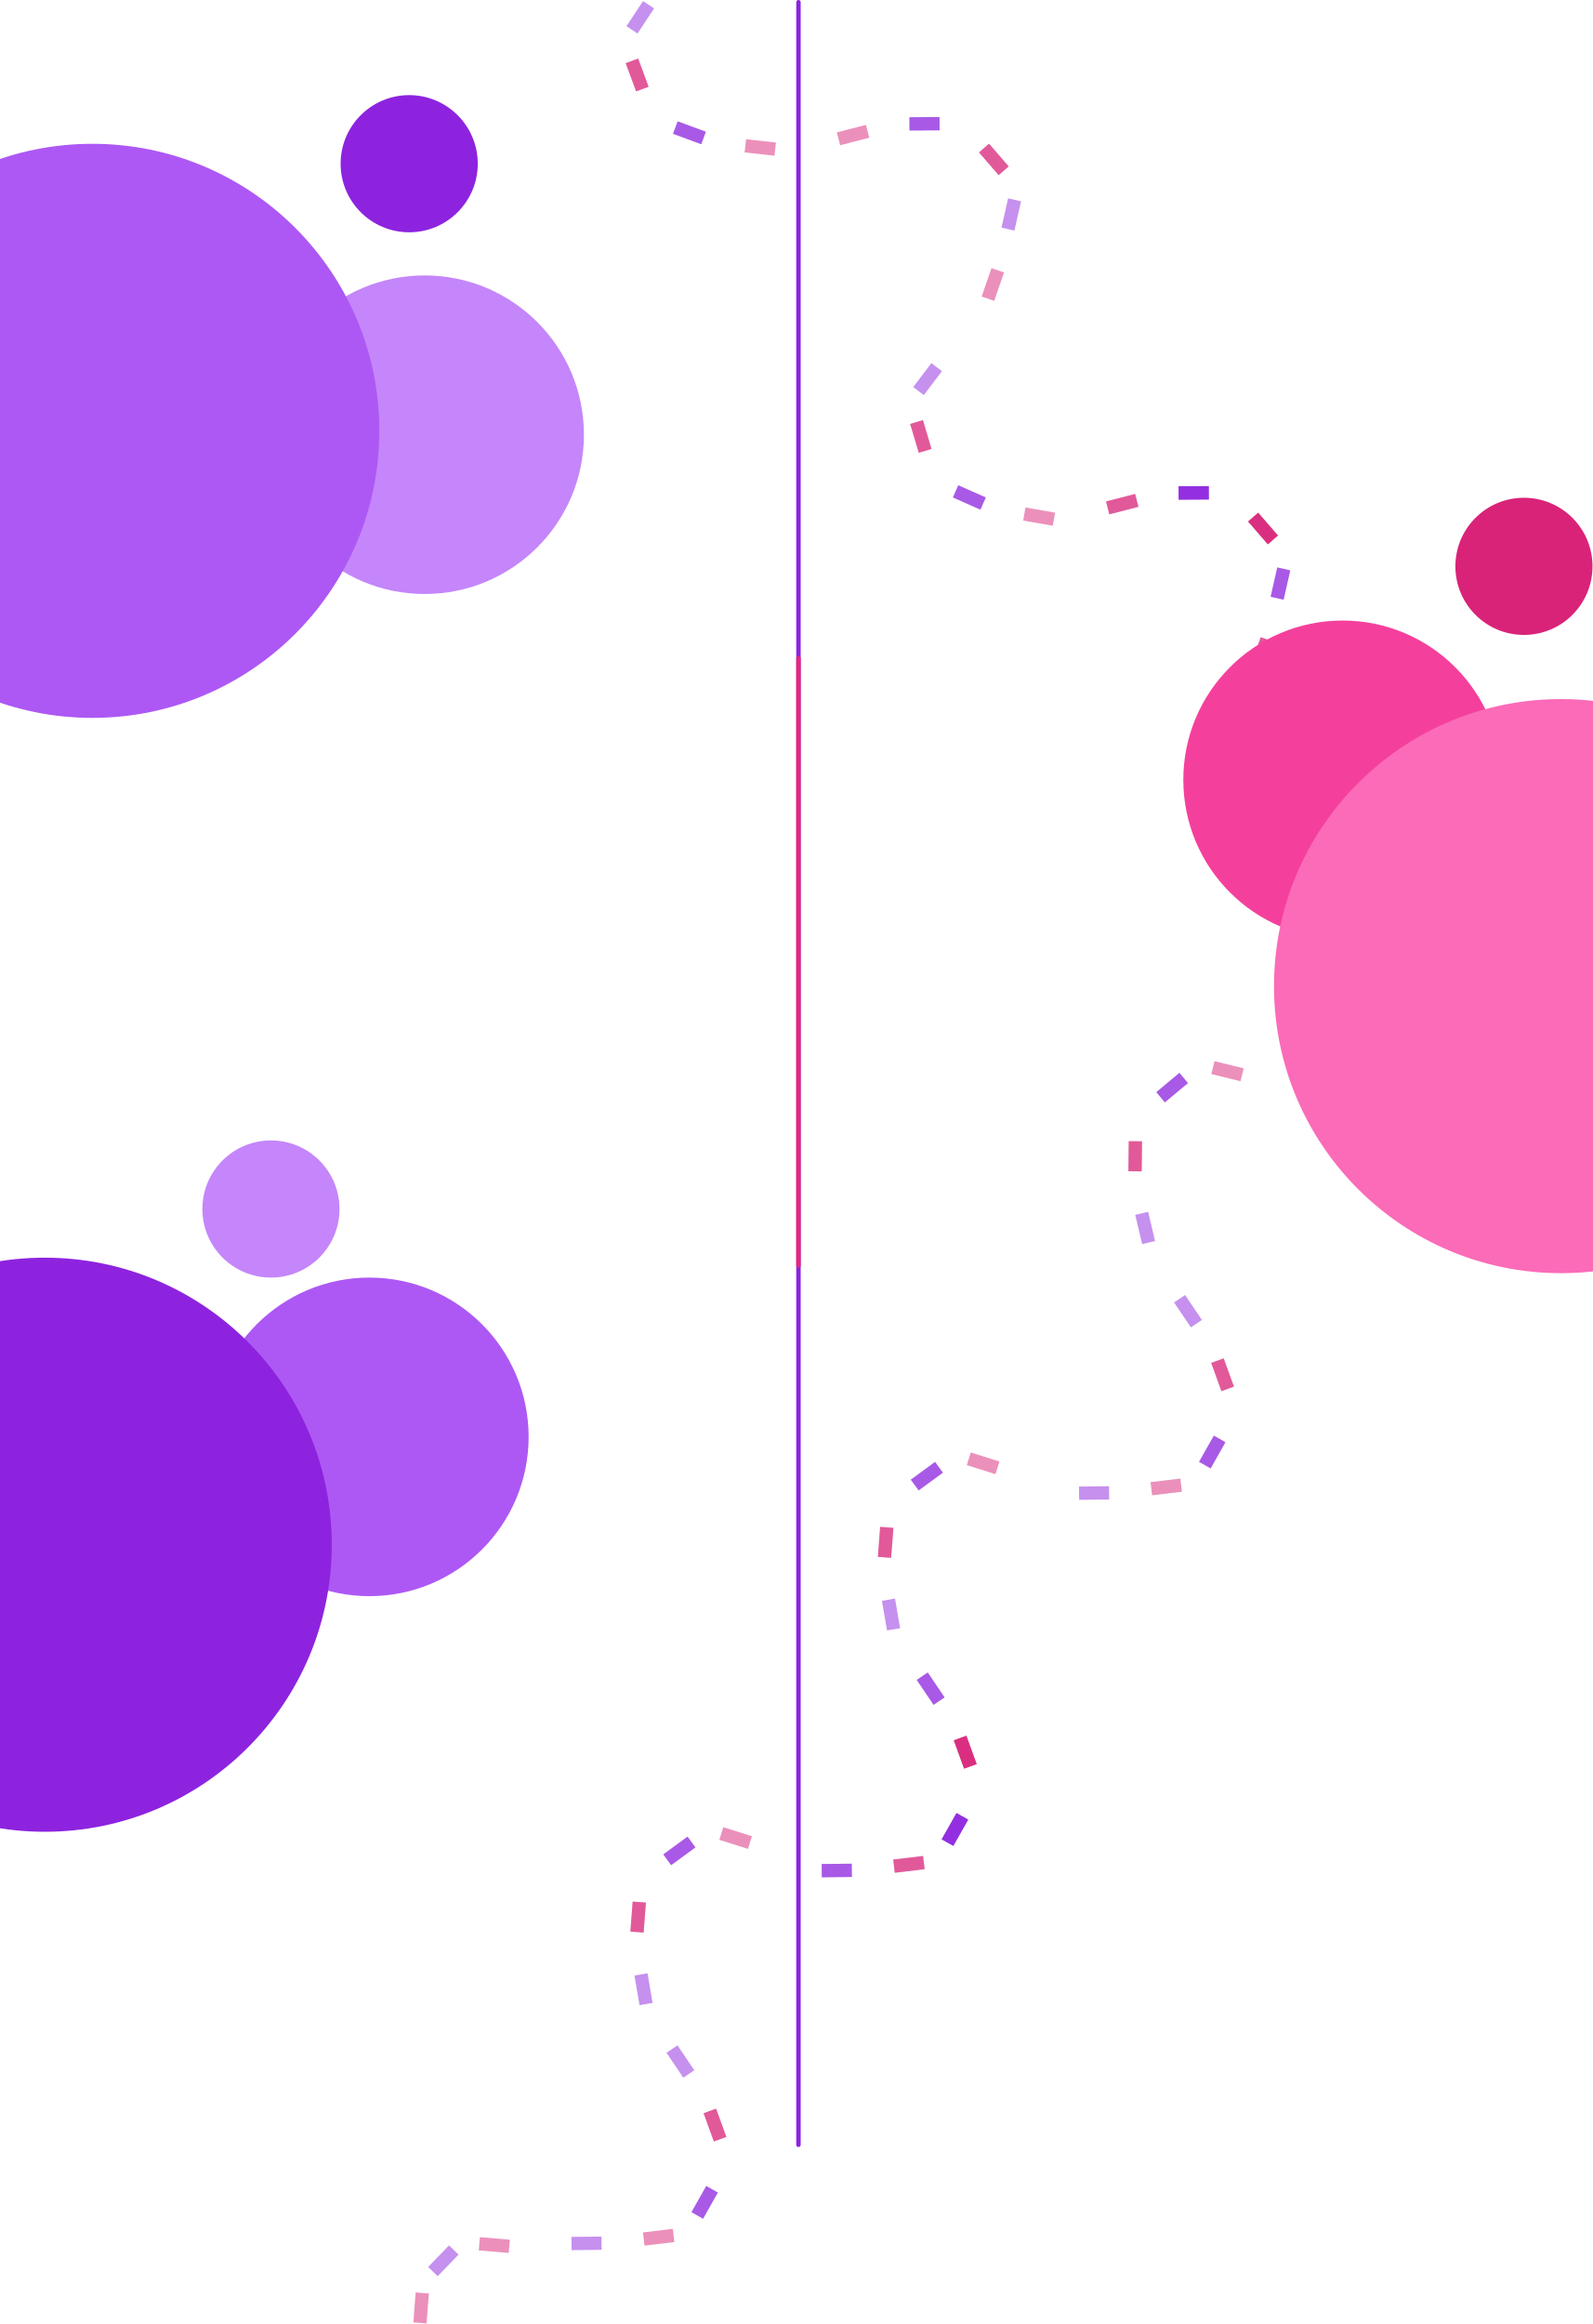
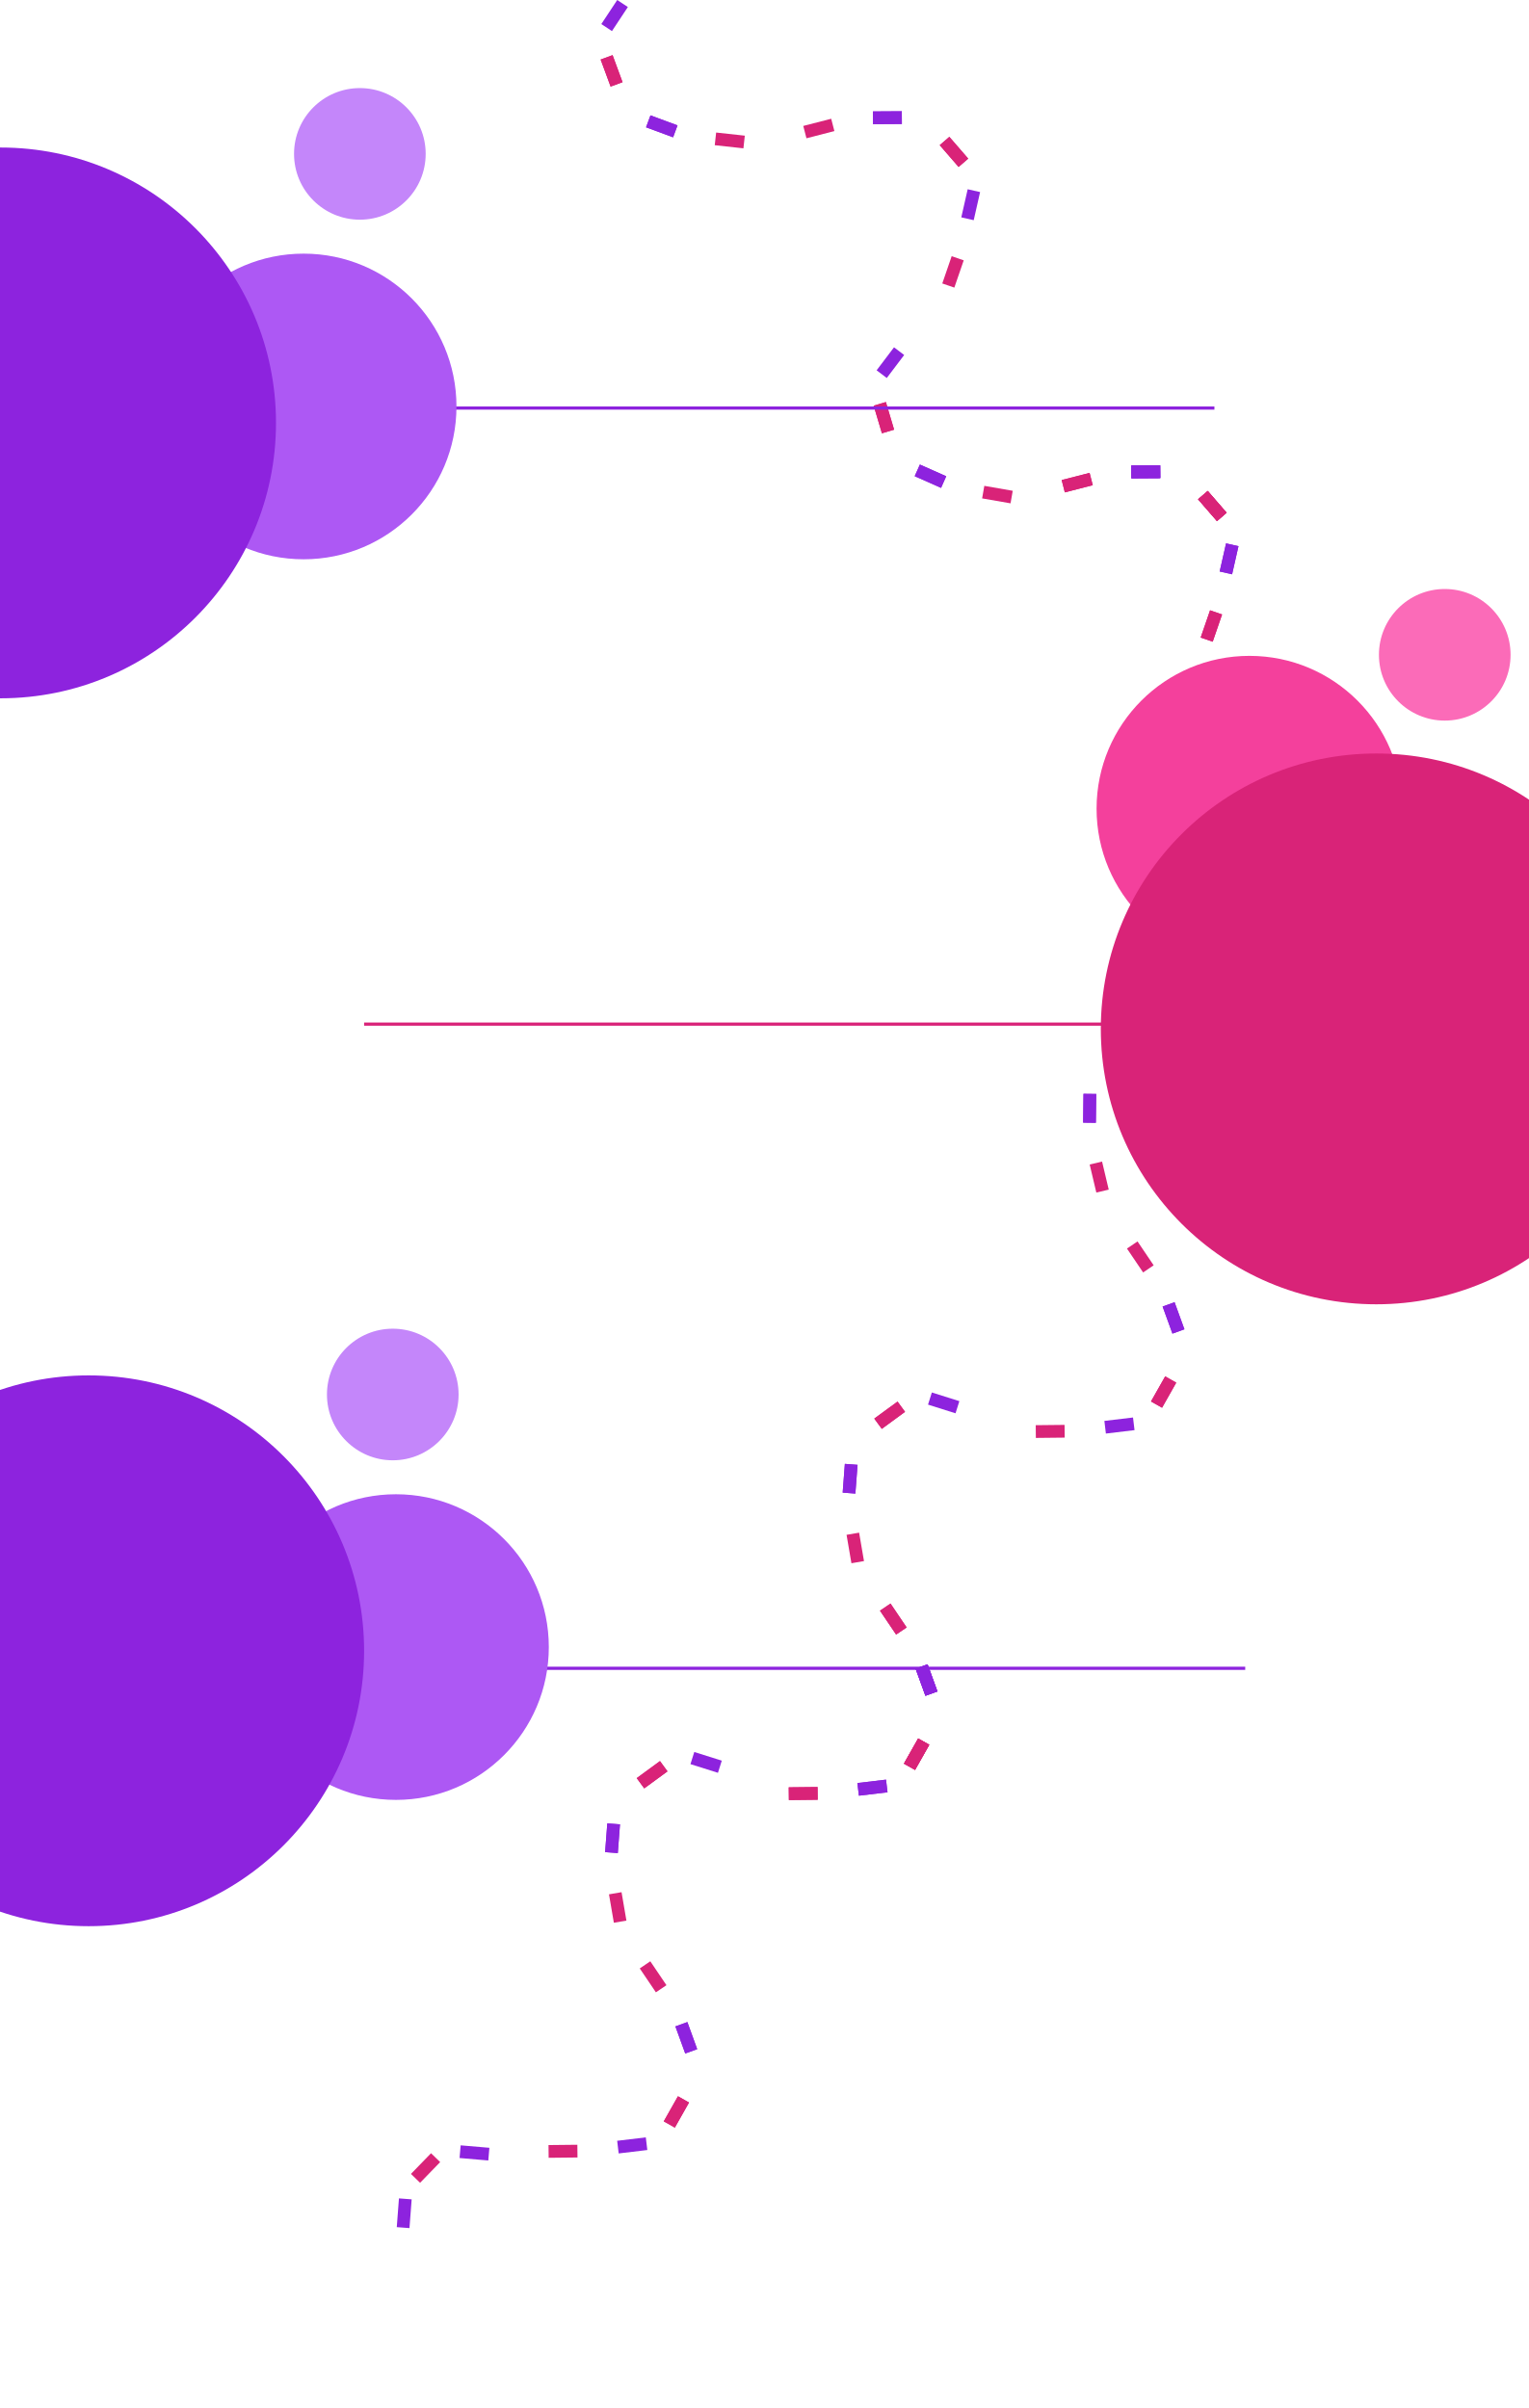
- <svg xmlns="http://www.w3.org/2000/svg" width="1440" height="2101" viewBox="0 0 1440 2101" fill="none">
-   <path d="M576.48 30.288L566.468 23.672L581.446 1.005L591.458 7.621L576.48 30.288Z" fill="#8D23DE" fill-opacity="0.5" />
-   <path d="M673.315 137.815L674.62 125.886L701.627 128.839L700.322 140.768L673.315 137.815Z" fill="#D92378" fill-opacity="0.5" />
-   <path d="M638.24 119.135L634.075 130.389L608.596 120.959L612.761 109.705L638.24 119.135Z" fill="#8D23DE" fill-opacity="0.5" />
-   <path d="M565.812 57.102L577.071 52.951L586.468 78.442L575.209 82.593L565.812 57.102Z" fill="#D92378" fill-opacity="0.5" />
-   <path d="M638.24 119.135L634.075 130.389L608.596 120.959L612.761 109.705L638.24 119.135Z" fill="#8D23DE" fill-opacity="0.5" />
-   <path d="M565.812 57.102L577.071 52.951L586.468 78.442L575.209 82.593L565.812 57.102Z" fill="#D92378" fill-opacity="0.5" />
-   <path d="M911.577 179.324L923.28 181.979L917.267 208.474L905.564 205.818L911.577 179.324Z" fill="#8D23DE" fill-opacity="0.5" />
-   <path d="M783.02 112.898L786.01 124.52L759.699 131.289L756.709 119.668L783.02 112.898Z" fill="#D92378" fill-opacity="0.5" />
-   <path d="M822.431 117.994L822.355 105.994L849.523 105.824L849.598 117.824L822.431 117.994Z" fill="#8D23DE" fill-opacity="0.5" />
-   <path d="M912.094 150.47L903.024 158.328L885.234 137.794L894.304 129.937L912.094 150.47Z" fill="#D92378" fill-opacity="0.5" />
-   <path d="M822.431 117.994L822.355 105.994L849.523 105.824L849.598 117.824L822.431 117.994Z" fill="#8D23DE" fill-opacity="0.5" />
-   <path d="M912.094 150.47L903.024 158.328L885.234 137.794L894.304 129.937L912.094 150.47Z" fill="#D92378" fill-opacity="0.5" />
-   <path d="M835.369 357.174L825.797 349.937L842.181 328.266L851.753 335.503L835.369 357.174Z" fill="#8D23DE" fill-opacity="0.5" />
-   <path d="M925.195 470.623L927.253 458.801L954.018 463.46L951.96 475.282L925.195 470.623Z" fill="#D92378" fill-opacity="0.5" />
-   <path d="M891.374 449.759L886.504 460.726L861.674 449.7L866.544 438.733L891.374 449.759Z" fill="#8D23DE" fill-opacity="0.5" />
-   <path d="M823.023 383.258L834.523 379.829L842.286 405.864L830.786 409.293L823.023 383.258Z" fill="#D92378" fill-opacity="0.5" />
-   <path d="M891.374 449.759L886.504 460.726L861.674 449.7L866.544 438.733L891.374 449.759Z" fill="#8D23DE" fill-opacity="0.5" />
-   <path d="M823.023 383.258L834.523 379.829L842.286 405.864L830.786 409.293L823.023 383.258Z" fill="#D92378" fill-opacity="0.5" />
-   <path d="M1169.25 795.094L1171.31 783.272L1198.07 787.931L1196.02 799.753L1169.25 795.094Z" fill="#D92378" fill-opacity="0.5" />
-   <path d="M1135.43 774.229L1130.56 785.197L1105.73 774.171L1110.6 763.203L1135.43 774.229Z" fill="#8D23DE" fill-opacity="0.5" />
-   <path d="M1135.43 774.229L1130.56 785.197L1105.73 774.171L1110.6 763.203L1135.43 774.229Z" fill="#8D23DE" fill-opacity="0.5" />
-   <path d="M1356.1 1011.05L1345.18 1006.08L1356.44 981.353L1367.36 986.326L1356.1 1011.05Z" fill="#8D23DE" fill-opacity="0.5" />
-   <path d="M1402.48 1077.66L1397.61 1088.63L1372.78 1077.6L1377.65 1066.63L1402.48 1077.66Z" fill="#8D23DE" fill-opacity="0.5" />
-   <path d="M1342.83 1034.86L1353.59 1029.55L1365.61 1053.92L1354.84 1059.22L1342.83 1034.86Z" fill="#D92378" fill-opacity="0.5" />
-   <path d="M896.504 242.408L907.851 246.313L899.01 272.002L887.663 268.097L896.504 242.408Z" fill="#D92378" fill-opacity="0.5" />
-   <path d="M1154.98 512.991L1166.68 515.646L1160.67 542.141L1148.97 539.485L1154.98 512.991Z" fill="#8D23DE" fill-opacity="0.5" />
-   <path d="M1026.42 446.565L1029.41 458.187L1003.1 464.956L1000.11 453.335L1026.42 446.565Z" fill="#D92378" fill-opacity="0.5" />
-   <path d="M1065.83 451.662L1065.76 439.662L1092.92 439.492L1093 451.492L1065.83 451.662Z" fill="#8D23DE" fill-opacity="0.5" />
-   <path d="M1155.49 484.138L1146.43 491.996L1128.64 471.462L1137.7 463.605L1155.49 484.138Z" fill="#D92378" fill-opacity="0.5" />
-   <path d="M1065.83 451.662L1065.76 439.662L1092.92 439.492L1093 451.492L1065.83 451.662Z" fill="#8D23DE" fill-opacity="0.5" />
-   <path d="M1155.49 484.138L1146.43 491.996L1128.64 471.462L1137.7 463.605L1155.49 484.138Z" fill="#D92378" fill-opacity="0.5" />
-   <path d="M1139.91 576.076L1151.25 579.981L1142.41 605.67L1131.06 601.765L1139.91 576.076Z" fill="#D92378" fill-opacity="0.5" />
-   <path d="M1154.98 512.991L1166.68 515.646L1160.67 542.141L1148.97 539.485L1154.98 512.991Z" fill="#8D23DE" fill-opacity="0.5" />
-   <path d="M1026.42 446.565L1029.41 458.187L1003.1 464.956L1000.11 453.335L1026.42 446.565Z" fill="#D92378" fill-opacity="0.5" />
-   <path d="M1065.83 451.662L1065.76 439.662L1092.92 439.492L1093 451.492L1065.83 451.662Z" fill="#8D23DE" fill-opacity="0.5" />
-   <path d="M1155.49 484.138L1146.43 491.996L1128.64 471.462L1137.7 463.605L1155.49 484.138Z" fill="#D92378" fill-opacity="0.5" />
-   <path d="M1065.83 451.662L1065.76 439.662L1092.92 439.492L1093 451.492L1065.83 451.662Z" fill="#8D23DE" fill-opacity="0.5" />
-   <path d="M1155.49 484.138L1146.43 491.996L1128.64 471.462L1137.7 463.605L1155.49 484.138Z" fill="#D92378" fill-opacity="0.5" />
-   <path d="M1139.91 576.076L1151.25 579.981L1142.41 605.67L1131.06 601.765L1139.91 576.076Z" fill="#D92378" fill-opacity="0.5" />
-   <path d="M1396.62 839.247L1408.33 841.903L1402.31 868.398L1390.61 865.742L1396.62 839.247Z" fill="#8D23DE" fill-opacity="0.5" />
-   <path d="M1268.07 772.822L1271.06 784.444L1244.75 791.213L1241.76 779.592L1268.07 772.822Z" fill="#D92378" fill-opacity="0.5" />
-   <path d="M1307.48 777.919L1307.4 765.919L1334.57 765.749L1334.64 777.748L1307.48 777.919Z" fill="#8D23DE" fill-opacity="0.5" />
-   <path d="M1397.14 810.395L1388.07 818.252L1370.28 797.719L1379.35 789.861L1397.14 810.395Z" fill="#D92378" fill-opacity="0.5" />
-   <path d="M1307.48 777.919L1307.4 765.919L1334.57 765.749L1334.64 777.748L1307.48 777.919Z" fill="#8D23DE" fill-opacity="0.5" />
-   <path d="M1397.14 810.395L1388.07 818.252L1370.28 797.719L1379.35 789.861L1397.14 810.395Z" fill="#D92378" fill-opacity="0.5" />
-   <path d="M1381.55 902.333L1392.9 906.238L1384.06 931.927L1372.71 928.022L1381.55 902.333Z" fill="#D92378" fill-opacity="0.5" />
-   <path d="M1095.32 970.994L1098.19 959.343L1124.57 965.849L1121.7 977.5L1095.32 970.994Z" fill="#D92378" fill-opacity="0.5" />
-   <path d="M1026.51 1098.29L1038.18 1095.52L1044.46 1121.95L1032.78 1124.72L1026.51 1098.29Z" fill="#8D23DE" fill-opacity="0.5" />
-   <path d="M1032.34 1058.98L1020.34 1058.83L1020.67 1031.67L1032.67 1031.81L1032.34 1058.98Z" fill="#D92378" fill-opacity="0.5" />
-   <path d="M1066.48 969.939L1074.17 979.153L1053.31 996.557L1045.62 987.343L1066.48 969.939Z" fill="#8D23DE" fill-opacity="0.5" />
-   <path d="M1032.34 1058.98L1020.34 1058.83L1020.67 1031.67L1032.67 1031.81L1032.34 1058.98Z" fill="#D92378" fill-opacity="0.5" />
-   <path d="M1066.48 969.939L1074.17 979.153L1053.31 996.557L1045.62 987.343L1066.48 969.939Z" fill="#8D23DE" fill-opacity="0.5" />
-   <path d="M1067.33 1336.67L1068.76 1348.58L1041.78 1351.81L1040.36 1339.89L1067.33 1336.67Z" fill="#D92378" fill-opacity="0.5" />
-   <path d="M1086.78 1193.28L1076.84 1199.99L1061.63 1177.48L1071.58 1170.76L1086.78 1193.28Z" fill="#8D23DE" fill-opacity="0.5" />
-   <path d="M1095.2 1232.12L1106.48 1228.02L1115.76 1253.55L1104.48 1257.65L1095.2 1232.12Z" fill="#D92378" fill-opacity="0.5" />
-   <path d="M1094.69 1327.48L1084.24 1321.57L1097.62 1297.92L1108.06 1303.83L1094.69 1327.48Z" fill="#8D23DE" fill-opacity="0.5" />
-   <path d="M1095.2 1232.12L1106.48 1228.02L1115.76 1253.55L1104.48 1257.65L1095.2 1232.12Z" fill="#D92378" fill-opacity="0.5" />
-   <path d="M1094.69 1327.48L1084.24 1321.57L1097.62 1297.92L1108.06 1303.83L1094.69 1327.48Z" fill="#8D23DE" fill-opacity="0.5" />
-   <path d="M874.222 1324.54L877.829 1313.1L903.741 1321.26L900.135 1332.71L874.222 1324.54Z" fill="#D92378" fill-opacity="0.5" />
-   <path d="M797.481 1447.22L809.309 1445.19L813.898 1471.97L802.071 1474L797.481 1447.22Z" fill="#8D23DE" fill-opacity="0.5" />
-   <path d="M805.791 1408.36L793.825 1407.45L795.883 1380.36L807.848 1381.27L805.791 1408.36Z" fill="#D92378" fill-opacity="0.5" />
-   <path d="M845.508 1321.66L852.596 1331.34L830.674 1347.39L823.586 1337.71L845.508 1321.66Z" fill="#8D23DE" fill-opacity="0.5" />
-   <path d="M805.791 1408.36L793.825 1407.45L795.883 1380.36L807.848 1381.27L805.791 1408.36Z" fill="#D92378" fill-opacity="0.5" />
-   <path d="M845.508 1321.66L852.596 1331.34L830.674 1347.39L823.586 1337.71L845.508 1321.66Z" fill="#8D23DE" fill-opacity="0.5" />
-   <path d="M650.426 1663.3L654.033 1651.86L679.945 1660.02L676.339 1671.47L650.426 1663.3Z" fill="#D92378" fill-opacity="0.5" />
-   <path d="M573.685 1785.98L585.513 1783.96L590.103 1810.73L578.275 1812.76L573.685 1785.98Z" fill="#8D23DE" fill-opacity="0.5" />
-   <path d="M581.995 1747.12L570.029 1746.21L572.087 1719.12L584.052 1720.03L581.995 1747.12Z" fill="#D92378" fill-opacity="0.5" />
-   <path d="M621.712 1660.42L628.8 1670.11L606.878 1686.15L599.79 1676.47L621.712 1660.42Z" fill="#8D23DE" fill-opacity="0.5" />
-   <path d="M581.995 1747.12L570.029 1746.21L572.087 1719.12L584.052 1720.03L581.995 1747.12Z" fill="#D92378" fill-opacity="0.5" />
-   <path d="M621.712 1660.42L628.8 1670.11L606.878 1686.15L599.79 1676.47L621.712 1660.42Z" fill="#8D23DE" fill-opacity="0.5" />
-   <path d="M432.925 2034.45L433.946 2022.5L461.015 2024.81L459.994 2036.77L432.925 2034.45Z" fill="#D92378" fill-opacity="0.5" />
-   <path d="M385.735 2100.48L373.77 2099.58L375.827 2072.49L387.793 2073.39L385.735 2100.48Z" fill="#D92378" fill-opacity="0.5" />
-   <path d="M406.045 2029.93L414.656 2038.29L395.733 2057.78L387.122 2049.43L406.045 2029.93Z" fill="#8D23DE" fill-opacity="0.5" />
-   <path d="M1002.85 1343.63L1002.97 1355.63L975.808 1355.92L975.68 1343.92L1002.85 1343.63Z" fill="#8D23DE" fill-opacity="0.5" />
-   <path d="M834.653 1677.9L836.077 1689.82L809.101 1693.04L807.677 1681.12L834.653 1677.9Z" fill="#D92378" fill-opacity="0.5" />
-   <path d="M854.102 1534.51L844.157 1541.22L828.954 1518.71L838.899 1511.99L854.102 1534.51Z" fill="#8D23DE" fill-opacity="0.5" />
-   <path d="M862.523 1573.35L873.802 1569.25L883.076 1594.79L871.797 1598.88L862.523 1573.35Z" fill="#D92378" fill-opacity="0.5" />
-   <path d="M862.008 1668.71L851.563 1662.8L864.938 1639.15L875.383 1645.06L862.008 1668.71Z" fill="#8D23DE" fill-opacity="0.5" />
-   <path d="M862.523 1573.35L873.802 1569.25L883.076 1594.79L871.797 1598.88L862.523 1573.35Z" fill="#D92378" fill-opacity="0.5" />
-   <path d="M862.008 1668.71L851.563 1662.8L864.938 1639.15L875.383 1645.06L862.008 1668.71Z" fill="#8D23DE" fill-opacity="0.5" />
-   <path d="M770.168 1684.86L770.296 1696.86L743.129 1697.15L743.001 1685.15L770.168 1684.86Z" fill="#8D23DE" fill-opacity="0.5" />
-   <path d="M834.653 1677.9L836.077 1689.82L809.101 1693.04L807.677 1681.12L834.653 1677.9Z" fill="#D92378" fill-opacity="0.5" />
-   <path d="M854.102 1534.51L844.157 1541.22L828.954 1518.71L838.899 1511.99L854.102 1534.51Z" fill="#8D23DE" fill-opacity="0.5" />
-   <path d="M862.523 1573.35L873.802 1569.25L883.076 1594.79L871.797 1598.88L862.523 1573.35Z" fill="#D92378" fill-opacity="0.5" />
-   <path d="M862.008 1668.71L851.563 1662.8L864.938 1639.15L875.383 1645.06L862.008 1668.71Z" fill="#8D23DE" fill-opacity="0.5" />
-   <path d="M862.523 1573.35L873.802 1569.25L883.076 1594.79L871.797 1598.88L862.523 1573.35Z" fill="#D92378" fill-opacity="0.5" />
-   <path d="M862.008 1668.71L851.563 1662.8L864.938 1639.15L875.383 1645.06L862.008 1668.71Z" fill="#8D23DE" fill-opacity="0.5" />
-   <path d="M770.168 1684.86L770.296 1696.86L743.129 1697.15L743.001 1685.15L770.168 1684.86Z" fill="#8D23DE" fill-opacity="0.5" />
-   <path d="M608.366 2014.99L609.79 2026.91L582.814 2030.13L581.39 2018.21L608.366 2014.99Z" fill="#D92378" fill-opacity="0.5" />
-   <path d="M627.816 1871.6L617.871 1878.32L602.667 1855.8L612.612 1849.08L627.816 1871.6Z" fill="#8D23DE" fill-opacity="0.5" />
-   <path d="M636.236 1910.44L647.515 1906.34L656.79 1931.88L645.51 1935.97L636.236 1910.44Z" fill="#D92378" fill-opacity="0.5" />
-   <path d="M635.721 2005.8L625.276 1999.89L638.652 1976.24L649.097 1982.15L635.721 2005.8Z" fill="#8D23DE" fill-opacity="0.5" />
-   <path d="M636.236 1910.44L647.515 1906.34L656.79 1931.88L645.51 1935.97L636.236 1910.44Z" fill="#D92378" fill-opacity="0.5" />
-   <path d="M635.721 2005.8L625.276 1999.89L638.652 1976.24L649.097 1982.15L635.721 2005.8Z" fill="#8D23DE" fill-opacity="0.5" />
-   <path d="M543.881 2021.95L544.009 2033.95L516.842 2034.24L516.714 2022.24L543.881 2021.95Z" fill="#8D23DE" fill-opacity="0.5" />
-   <circle cx="384" cy="393" r="144" fill="#C486FA" />
-   <circle cx="334" cy="1299" r="144" fill="#AD58F4" />
-   <circle cx="370" cy="148" r="62" fill="#8D23DE" />
-   <circle cx="245" cy="1093" r="62" fill="#C486FA" />
-   <circle cx="83.5" cy="389.5" r="259.5" fill="#AD58F4" />
-   <circle cx="40.5" cy="1396.5" r="259.5" fill="#8D23DE" />
-   <circle cx="1214" cy="705" r="144" fill="#F4409C" />
-   <path d="M1440 512C1440 546.242 1412.24 574 1378 574C1343.76 574 1316 546.242 1316 512C1316 477.758 1343.76 450 1378 450C1412.24 450 1440 477.758 1440 512Z" fill="#D92378" />
-   <circle cx="1411.5" cy="891.5" r="259.5" fill="#FB6BB8" />
-   <path d="M722 2L722 1939" stroke="#8D23DE" stroke-width="4" stroke-linecap="round" />
-   <path d="M722 595L722 1144" stroke="#E5247D" stroke-width="4" stroke-linecap="round" />
+ <svg xmlns="http://www.w3.org/2000/svg" width="1440" height="2269" viewBox="0 0 1440 2269" fill="none">
+   <path d="M576.48 29.288L566.468 22.672L581.446 0.005L591.458 6.621L576.48 29.288Z" fill="#8D23DE" />
+   <path d="M673.315 136.815L674.62 124.886L701.627 127.839L700.322 139.768L673.315 136.815Z" fill="#D92378" />
+   <path d="M638.24 118.135L634.075 129.389L608.596 119.959L612.761 108.705L638.24 118.135Z" fill="#8D23DE" />
+   <path d="M565.812 56.102L577.071 51.951L586.468 77.442L575.209 81.593L565.812 56.102Z" fill="#D92378" />
+   <path d="M638.24 118.135L634.075 129.389L608.596 119.959L612.761 108.705L638.24 118.135Z" fill="#8D23DE" />
+   <path d="M565.812 56.102L577.071 51.951L586.468 77.442L575.209 81.593L565.812 56.102Z" fill="#D92378" />
+   <path d="M911.577 178.324L923.28 180.979L917.267 207.474L905.564 204.818L911.577 178.324Z" fill="#8D23DE" />
+   <path d="M783.02 111.898L786.01 123.52L759.699 130.289L756.709 118.668L783.02 111.898Z" fill="#D92378" />
+   <path d="M822.431 116.994L822.355 104.994L849.523 104.824L849.598 116.824L822.431 116.994Z" fill="#8D23DE" />
+   <path d="M912.094 149.47L903.024 157.328L885.234 136.794L894.304 128.937L912.094 149.47Z" fill="#D92378" />
+   <path d="M822.431 116.994L822.355 104.994L849.523 104.824L849.598 116.824L822.431 116.994Z" fill="#8D23DE" />
+   <path d="M912.094 149.47L903.024 157.328L885.234 136.794L894.304 128.937L912.094 149.47Z" fill="#D92378" />
+   <path d="M835.369 356.174L825.797 348.937L842.181 327.266L851.753 334.503L835.369 356.174Z" fill="#8D23DE" />
+   <path d="M925.195 469.623L927.253 457.801L954.018 462.46L951.96 474.282L925.195 469.623Z" fill="#D92378" />
+   <path d="M891.374 448.759L886.504 459.726L861.674 448.7L866.544 437.733L891.374 448.759Z" fill="#8D23DE" />
+   <path d="M823.023 382.258L834.523 378.829L842.285 404.864L830.786 408.293L823.023 382.258Z" fill="#D92378" />
+   <path d="M891.374 448.759L886.504 459.726L861.674 448.7L866.544 437.733L891.374 448.759Z" fill="#8D23DE" />
+   <path d="M823.023 382.258L834.523 378.829L842.285 404.864L830.786 408.293L823.023 382.258Z" fill="#D92378" />
+   <path d="M1079.43 680.645L1069.85 673.408L1086.24 651.737L1095.81 658.973L1079.43 680.645Z" fill="#8D23DE" />
+   <path d="M1169.25 794.094L1171.31 782.272L1198.07 786.931L1196.02 798.753L1169.25 794.094Z" fill="#D92378" />
+   <path d="M1135.43 773.229L1130.56 784.197L1105.73 773.171L1110.6 762.203L1135.43 773.229Z" fill="#8D23DE" />
+   <path d="M1067.08 706.729L1078.58 703.301L1086.34 729.336L1074.84 732.765L1067.08 706.729Z" fill="#D92378" />
+   <path d="M1135.43 773.229L1130.56 784.197L1105.73 773.171L1110.6 762.203L1135.43 773.229Z" fill="#8D23DE" />
+   <path d="M1067.08 706.729L1078.58 703.301L1086.34 729.336L1074.84 732.765L1067.08 706.729Z" fill="#D92378" />
+   <path d="M1356.1 1010.05L1345.18 1005.08L1356.44 980.353L1367.36 985.326L1356.1 1010.05Z" fill="#8D23DE" />
+   <path d="M1402.48 1076.66L1397.61 1087.63L1372.78 1076.6L1377.65 1065.63L1402.48 1076.66Z" fill="#8D23DE" />
+   <path d="M1342.83 1033.86L1353.59 1028.55L1365.61 1052.92L1354.84 1058.22L1342.83 1033.86Z" fill="#D92378" />
+   <path d="M896.504 241.408L907.851 245.313L899.01 271.002L887.663 267.097L896.504 241.408Z" fill="#D92378" />
+   <path d="M1154.98 511.991L1166.68 514.646L1160.67 541.141L1148.97 538.485L1154.98 511.991Z" fill="#8D23DE" />
+   <path d="M1026.42 445.565L1029.41 457.187L1003.1 463.956L1000.11 452.335L1026.42 445.565Z" fill="#D92378" />
+   <path d="M1065.83 450.662L1065.76 438.662L1092.92 438.492L1093 450.492L1065.83 450.662Z" fill="#8D23DE" />
+   <path d="M1155.49 483.138L1146.43 490.996L1128.64 470.462L1137.7 462.605L1155.49 483.138Z" fill="#D92378" />
+   <path d="M1065.83 450.662L1065.76 438.662L1092.92 438.492L1093 450.492L1065.83 450.662Z" fill="#8D23DE" />
+   <path d="M1155.49 483.138L1146.43 490.996L1128.64 470.462L1137.7 462.605L1155.49 483.138Z" fill="#D92378" />
+   <path d="M1139.91 575.076L1151.25 578.981L1142.41 604.67L1131.06 600.765L1139.91 575.076Z" fill="#D92378" />
+   <path d="M1154.98 511.991L1166.68 514.646L1160.67 541.141L1148.97 538.485L1154.98 511.991Z" fill="#8D23DE" />
+   <path d="M1026.42 445.565L1029.41 457.187L1003.1 463.956L1000.11 452.335L1026.42 445.565Z" fill="#D92378" />
+   <path d="M1065.83 450.662L1065.76 438.662L1092.92 438.492L1093 450.492L1065.83 450.662Z" fill="#8D23DE" />
+   <path d="M1155.49 483.138L1146.43 490.996L1128.64 470.462L1137.7 462.605L1155.49 483.138Z" fill="#D92378" />
+   <path d="M1065.83 450.662L1065.76 438.662L1092.92 438.492L1093 450.492L1065.83 450.662Z" fill="#8D23DE" />
+   <path d="M1155.49 483.138L1146.43 490.996L1128.64 470.462L1137.7 462.605L1155.49 483.138Z" fill="#D92378" />
+   <path d="M1139.91 575.076L1151.25 578.981L1142.41 604.67L1131.06 600.765L1139.91 575.076Z" fill="#D92378" />
+   <path d="M1396.62 838.247L1408.33 840.903L1402.31 867.398L1390.61 864.742L1396.62 838.247Z" fill="#8D23DE" />
+   <path d="M1268.07 771.822L1271.06 783.444L1244.75 790.213L1241.76 778.592L1268.07 771.822Z" fill="#D92378" />
+   <path d="M1307.48 776.919L1307.4 764.919L1334.57 764.749L1334.64 776.748L1307.48 776.919Z" fill="#8D23DE" />
+   <path d="M1397.14 809.395L1388.07 817.252L1370.28 796.719L1379.35 788.861L1397.14 809.395Z" fill="#D92378" />
+   <path d="M1307.48 776.919L1307.4 764.919L1334.57 764.749L1334.64 776.748L1307.48 776.919Z" fill="#8D23DE" />
+   <path d="M1397.14 809.395L1388.07 817.252L1370.28 796.719L1379.35 788.861L1397.14 809.395Z" fill="#D92378" />
+   <path d="M1381.55 901.333L1392.9 905.238L1384.06 930.927L1372.71 927.022L1381.55 901.333Z" fill="#D92378" />
+   <path d="M1095.32 969.994L1098.19 958.343L1124.57 964.849L1121.7 976.5L1095.32 969.994Z" fill="#8D23DE" />
+   <path d="M1026.51 1097.29L1038.18 1094.52L1044.46 1120.95L1032.78 1123.72L1026.51 1097.29Z" fill="#D92378" />
+   <path d="M1032.34 1057.98L1020.34 1057.83L1020.67 1030.67L1032.67 1030.81L1032.34 1057.98Z" fill="#8D23DE" />
+   <path d="M1066.48 968.939L1074.17 978.153L1053.31 995.557L1045.62 986.343L1066.48 968.939Z" fill="#D92378" />
+   <path d="M1032.34 1057.98L1020.34 1057.83L1020.67 1030.67L1032.67 1030.81L1032.34 1057.98Z" fill="#8D23DE" />
+   <path d="M1066.48 968.939L1074.17 978.153L1053.31 995.557L1045.62 986.343L1066.48 968.939Z" fill="#D92378" />
+   <path d="M1067.33 1335.67L1068.76 1347.58L1041.78 1350.81L1040.36 1338.89L1067.33 1335.67Z" fill="#8D23DE" />
+   <path d="M1086.78 1192.28L1076.84 1198.99L1061.63 1176.48L1071.58 1169.76L1086.78 1192.28Z" fill="#D92378" />
+   <path d="M1095.2 1231.12L1106.48 1227.02L1115.76 1252.55L1104.48 1256.65L1095.2 1231.12Z" fill="#8D23DE" />
+   <path d="M1094.69 1326.48L1084.24 1320.57L1097.62 1296.92L1108.06 1302.83L1094.69 1326.48Z" fill="#D92378" />
+   <path d="M1095.2 1231.12L1106.48 1227.02L1115.76 1252.55L1104.48 1256.65L1095.2 1231.12Z" fill="#8D23DE" />
+   <path d="M1094.69 1326.48L1084.24 1320.57L1097.62 1296.92L1108.06 1302.83L1094.69 1326.48Z" fill="#D92378" />
+   <path d="M874.222 1323.54L877.829 1312.1L903.741 1320.26L900.135 1331.71L874.222 1323.54Z" fill="#8D23DE" />
+   <path d="M797.481 1446.22L809.309 1444.19L813.898 1470.97L802.071 1473L797.481 1446.22Z" fill="#D92378" />
+   <path d="M805.791 1407.36L793.825 1406.45L795.883 1379.36L807.848 1380.27L805.791 1407.36Z" fill="#8D23DE" />
+   <path d="M845.508 1320.66L852.596 1330.34L830.674 1346.39L823.586 1336.71L845.508 1320.66Z" fill="#D92378" />
+   <path d="M805.791 1407.36L793.825 1406.45L795.883 1379.36L807.848 1380.27L805.791 1407.36Z" fill="#8D23DE" />
+   <path d="M845.508 1320.66L852.596 1330.34L830.674 1346.39L823.586 1336.71L845.508 1320.66Z" fill="#D92378" />
+   <path d="M650.427 1662.3L654.033 1650.86L679.945 1659.02L676.339 1670.47L650.427 1662.3Z" fill="#8D23DE" />
+   <path d="M573.685 1784.98L585.513 1782.96L590.103 1809.73L578.275 1811.76L573.685 1784.98Z" fill="#D92378" />
+   <path d="M581.995 1746.12L570.029 1745.21L572.087 1718.12L584.052 1719.03L581.995 1746.12Z" fill="#8D23DE" />
+   <path d="M621.712 1659.42L628.8 1669.11L606.878 1685.15L599.79 1675.47L621.712 1659.42Z" fill="#D92378" />
+   <path d="M581.995 1746.12L570.029 1745.21L572.087 1718.12L584.052 1719.03L581.995 1746.12Z" fill="#8D23DE" />
+   <path d="M621.712 1659.42L628.8 1669.11L606.878 1685.15L599.79 1675.47L621.712 1659.42Z" fill="#D92378" />
+   <path d="M432.925 2033.45L433.946 2021.5L461.015 2023.81L459.994 2035.77L432.925 2033.45Z" fill="#8D23DE" />
+   <path d="M385.735 2099.48L373.77 2098.58L375.827 2071.49L387.793 2072.39L385.735 2099.48Z" fill="#8D23DE" />
+   <path d="M406.045 2028.93L414.656 2037.29L395.733 2056.78L387.122 2048.43L406.045 2028.93Z" fill="#D92378" />
+   <path d="M1002.85 1342.63L1002.97 1354.63L975.808 1354.92L975.68 1342.92L1002.85 1342.63Z" fill="#D92378" />
+   <path d="M834.653 1676.9L836.077 1688.82L809.101 1692.04L807.677 1680.12L834.653 1676.9Z" fill="#8D23DE" />
+   <path d="M854.102 1533.51L844.157 1540.22L828.954 1517.71L838.899 1510.99L854.102 1533.51Z" fill="#D92378" />
+   <path d="M862.523 1572.35L873.802 1568.25L883.076 1593.79L871.797 1597.88L862.523 1572.35Z" fill="#8D23DE" />
+   <path d="M862.008 1667.71L851.563 1661.8L864.938 1638.15L875.383 1644.06L862.008 1667.71Z" fill="#D92378" />
+   <path d="M862.523 1572.35L873.802 1568.25L883.076 1593.79L871.797 1597.88L862.523 1572.35Z" fill="#8D23DE" />
+   <path d="M862.008 1667.71L851.563 1661.8L864.938 1638.15L875.383 1644.06L862.008 1667.71Z" fill="#D92378" />
+   <path d="M770.168 1683.86L770.296 1695.86L743.129 1696.15L743.001 1684.15L770.168 1683.86Z" fill="#D92378" />
+   <path d="M834.653 1676.9L836.077 1688.82L809.101 1692.04L807.677 1680.12L834.653 1676.9Z" fill="#8D23DE" />
+   <path d="M854.102 1533.51L844.157 1540.22L828.954 1517.71L838.899 1510.99L854.102 1533.51Z" fill="#D92378" />
+   <path d="M862.523 1572.35L873.802 1568.25L883.076 1593.79L871.797 1597.88L862.523 1572.35Z" fill="#8D23DE" />
+   <path d="M862.008 1667.71L851.563 1661.8L864.938 1638.15L875.383 1644.06L862.008 1667.71Z" fill="#D92378" />
+   <path d="M862.523 1572.35L873.802 1568.25L883.076 1593.79L871.797 1597.88L862.523 1572.35Z" fill="#8D23DE" />
+   <path d="M862.008 1667.71L851.563 1661.8L864.938 1638.15L875.383 1644.06L862.008 1667.71Z" fill="#D92378" />
+   <path d="M770.168 1683.86L770.296 1695.86L743.129 1696.15L743.001 1684.15L770.168 1683.86Z" fill="#D92378" />
+   <path d="M608.366 2013.99L609.79 2025.91L582.814 2029.13L581.39 2017.21L608.366 2013.99Z" fill="#8D23DE" />
+   <path d="M627.816 1870.6L617.871 1877.32L602.667 1854.8L612.612 1848.08L627.816 1870.6Z" fill="#D92378" />
+   <path d="M636.236 1909.44L647.515 1905.34L656.79 1930.88L645.51 1934.97L636.236 1909.44Z" fill="#8D23DE" />
+   <path d="M635.721 2004.8L625.276 1998.89L638.652 1975.24L649.097 1981.15L635.721 2004.8Z" fill="#D92378" />
+   <path d="M636.236 1909.44L647.515 1905.34L656.79 1930.88L645.51 1934.97L636.236 1909.44Z" fill="#8D23DE" />
+   <path d="M635.721 2004.8L625.276 1998.89L638.652 1975.24L649.097 1981.15L635.721 2004.8Z" fill="#D92378" />
+   <path d="M543.881 2020.95L544.009 2032.95L516.842 2033.24L516.714 2021.24L543.881 2020.95Z" fill="#D92378" />
+   <line x1="411" y1="384.5" x2="1144.01" y2="384.5" stroke="#8D23DE" stroke-width="3" />
+   <line x1="466.971" y1="1572" x2="1173.03" y2="1572" stroke="#8D23DE" stroke-width="3" />
+   <line x1="343" y1="965" x2="1052" y2="965" stroke="#D92378" stroke-width="3" />
+   <circle cx="286" cy="383" r="144" fill="#AD58F4" />
+   <circle cx="373" cy="1552" r="144" fill="#AD58F4" />
+   <circle cx="339" cy="145" r="62" fill="#C486FA" />
+   <circle cx="370" cy="1314" r="62" fill="#C486FA" />
+   <circle cx="0.5" cy="398.5" r="259.5" fill="#8D23DE" />
+   <circle cx="83.5" cy="1555.5" r="259.5" fill="#8D23DE" />
+   <circle cx="1177" cy="762" r="144" fill="#F4409C" />
+   <path d="M1423 617C1423 651.242 1395.24 679 1361 679C1326.76 679 1299 651.242 1299 617C1299 582.758 1326.76 555 1361 555C1395.24 555 1423 582.758 1423 617Z" fill="#FB6BB8" />
+   <circle cx="1296.5" cy="969.5" r="259.5" fill="#D92378" />
</svg>
